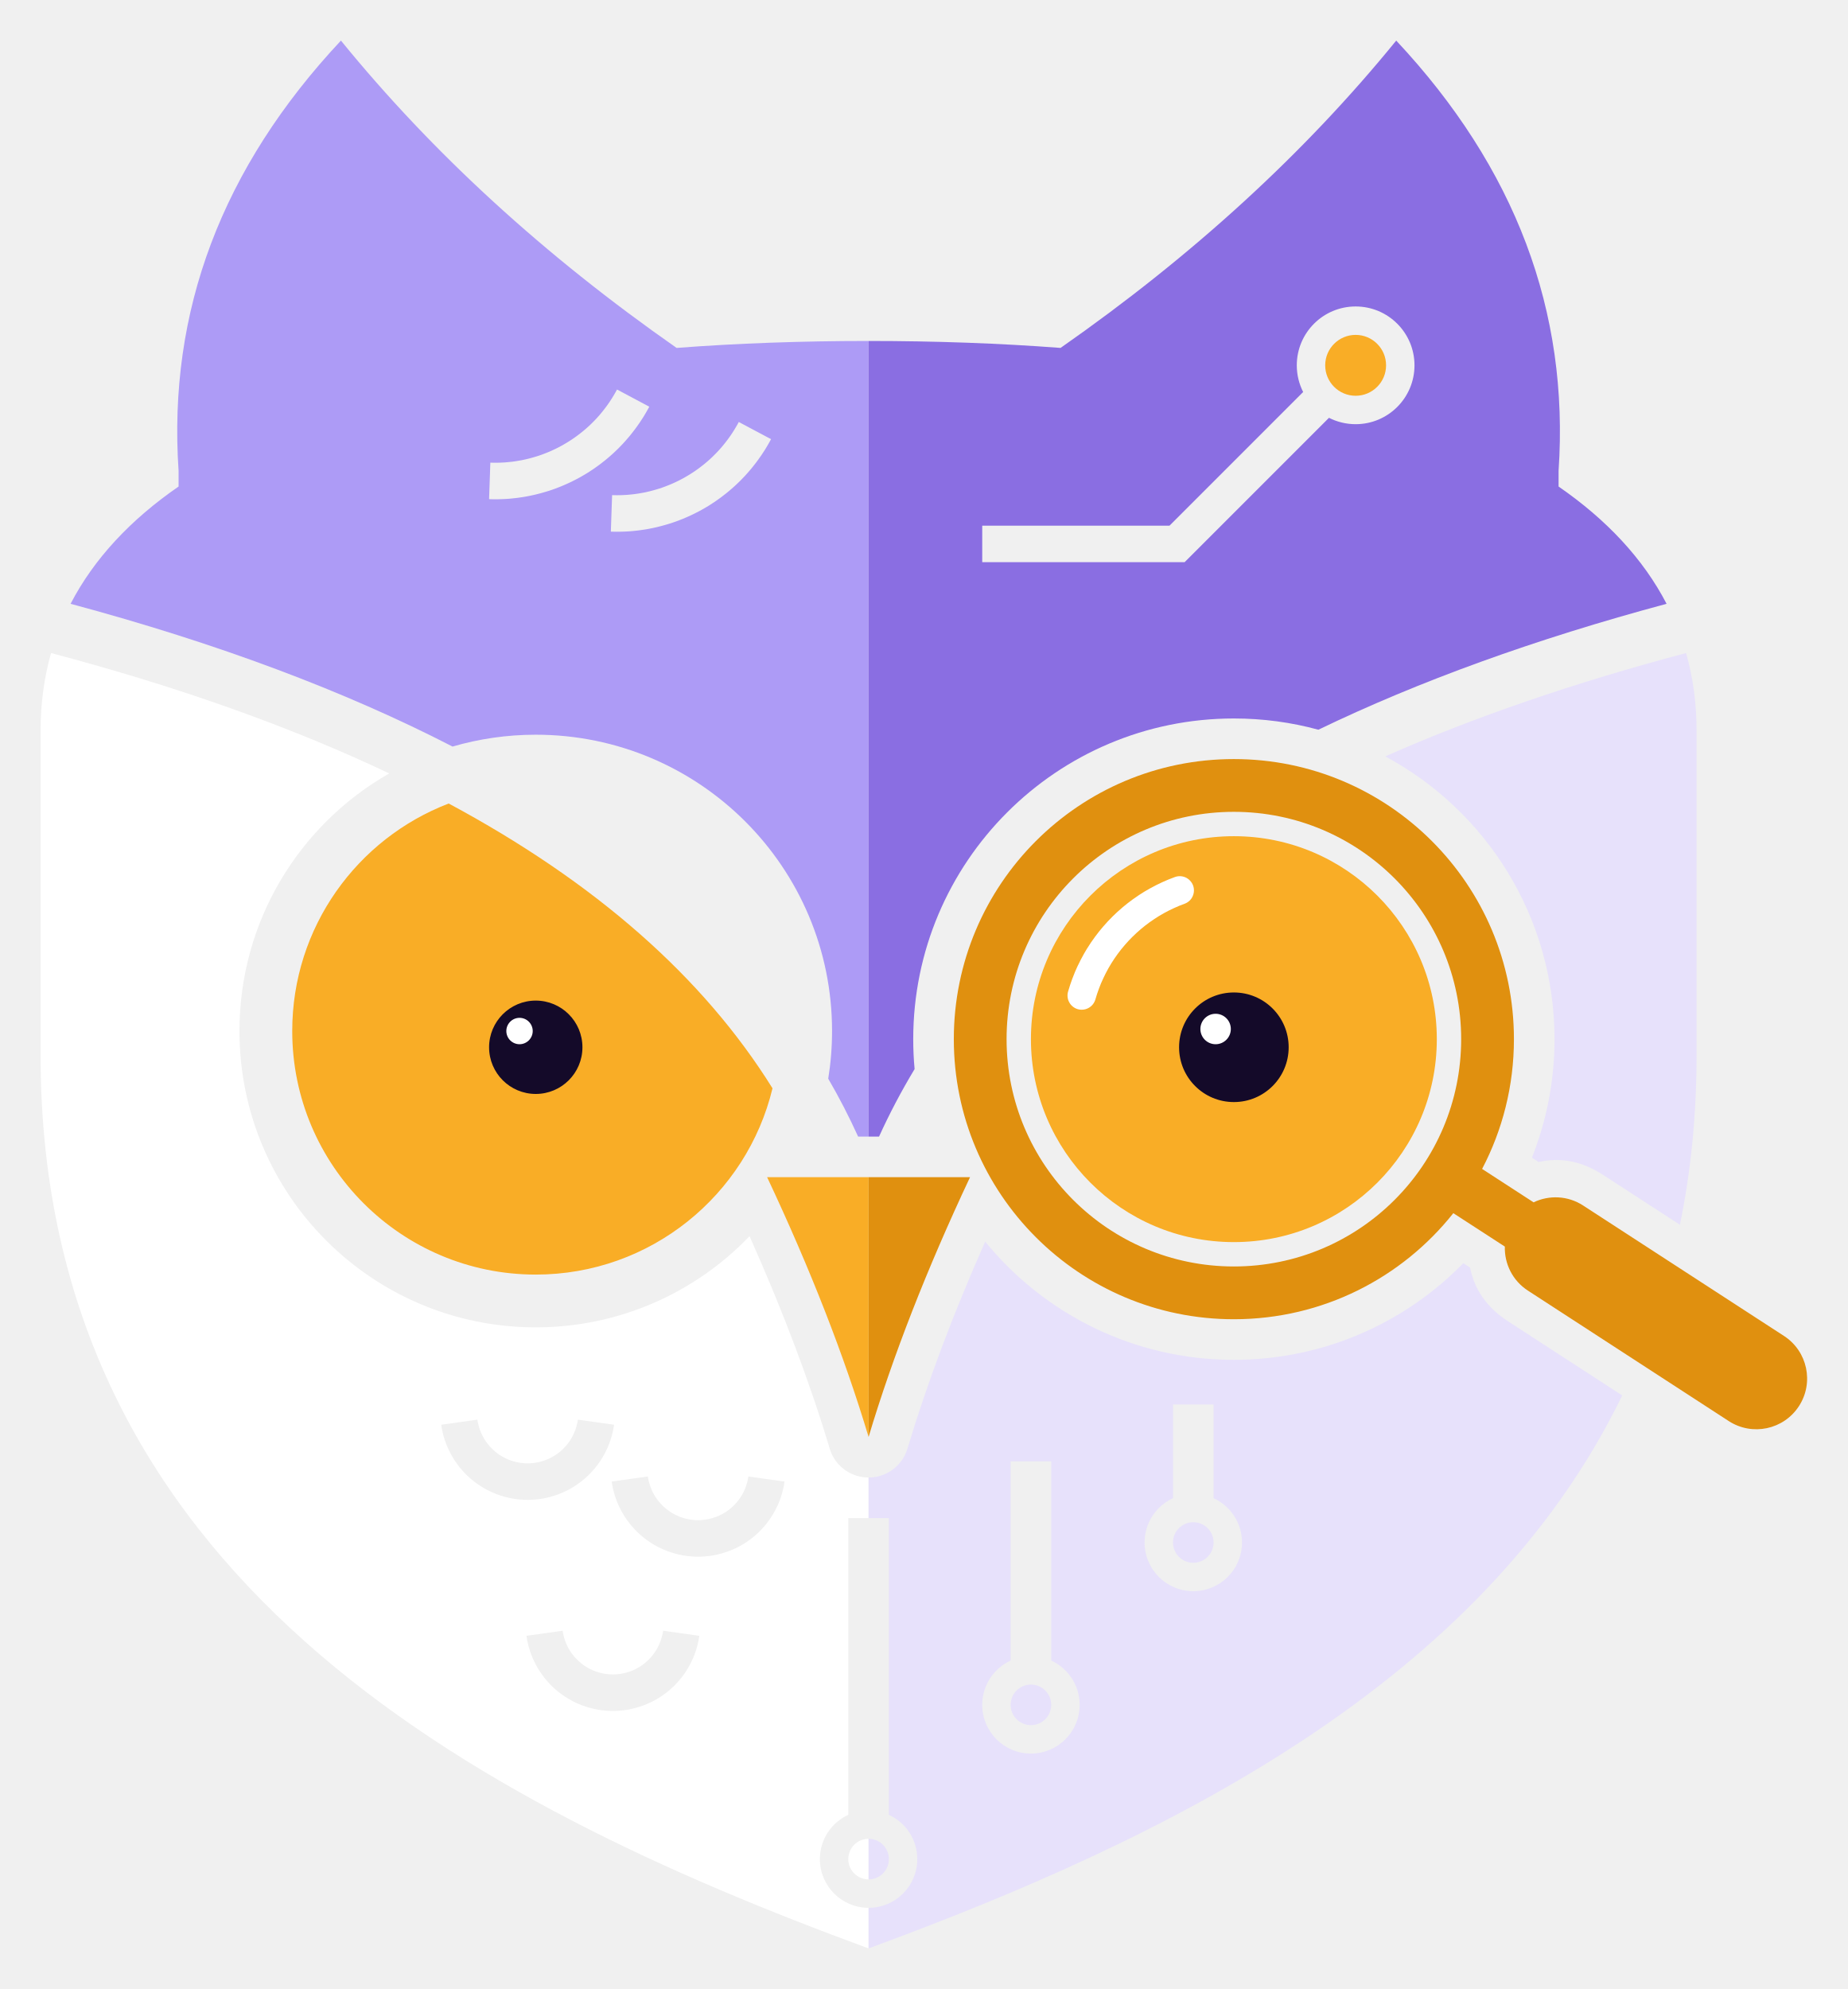
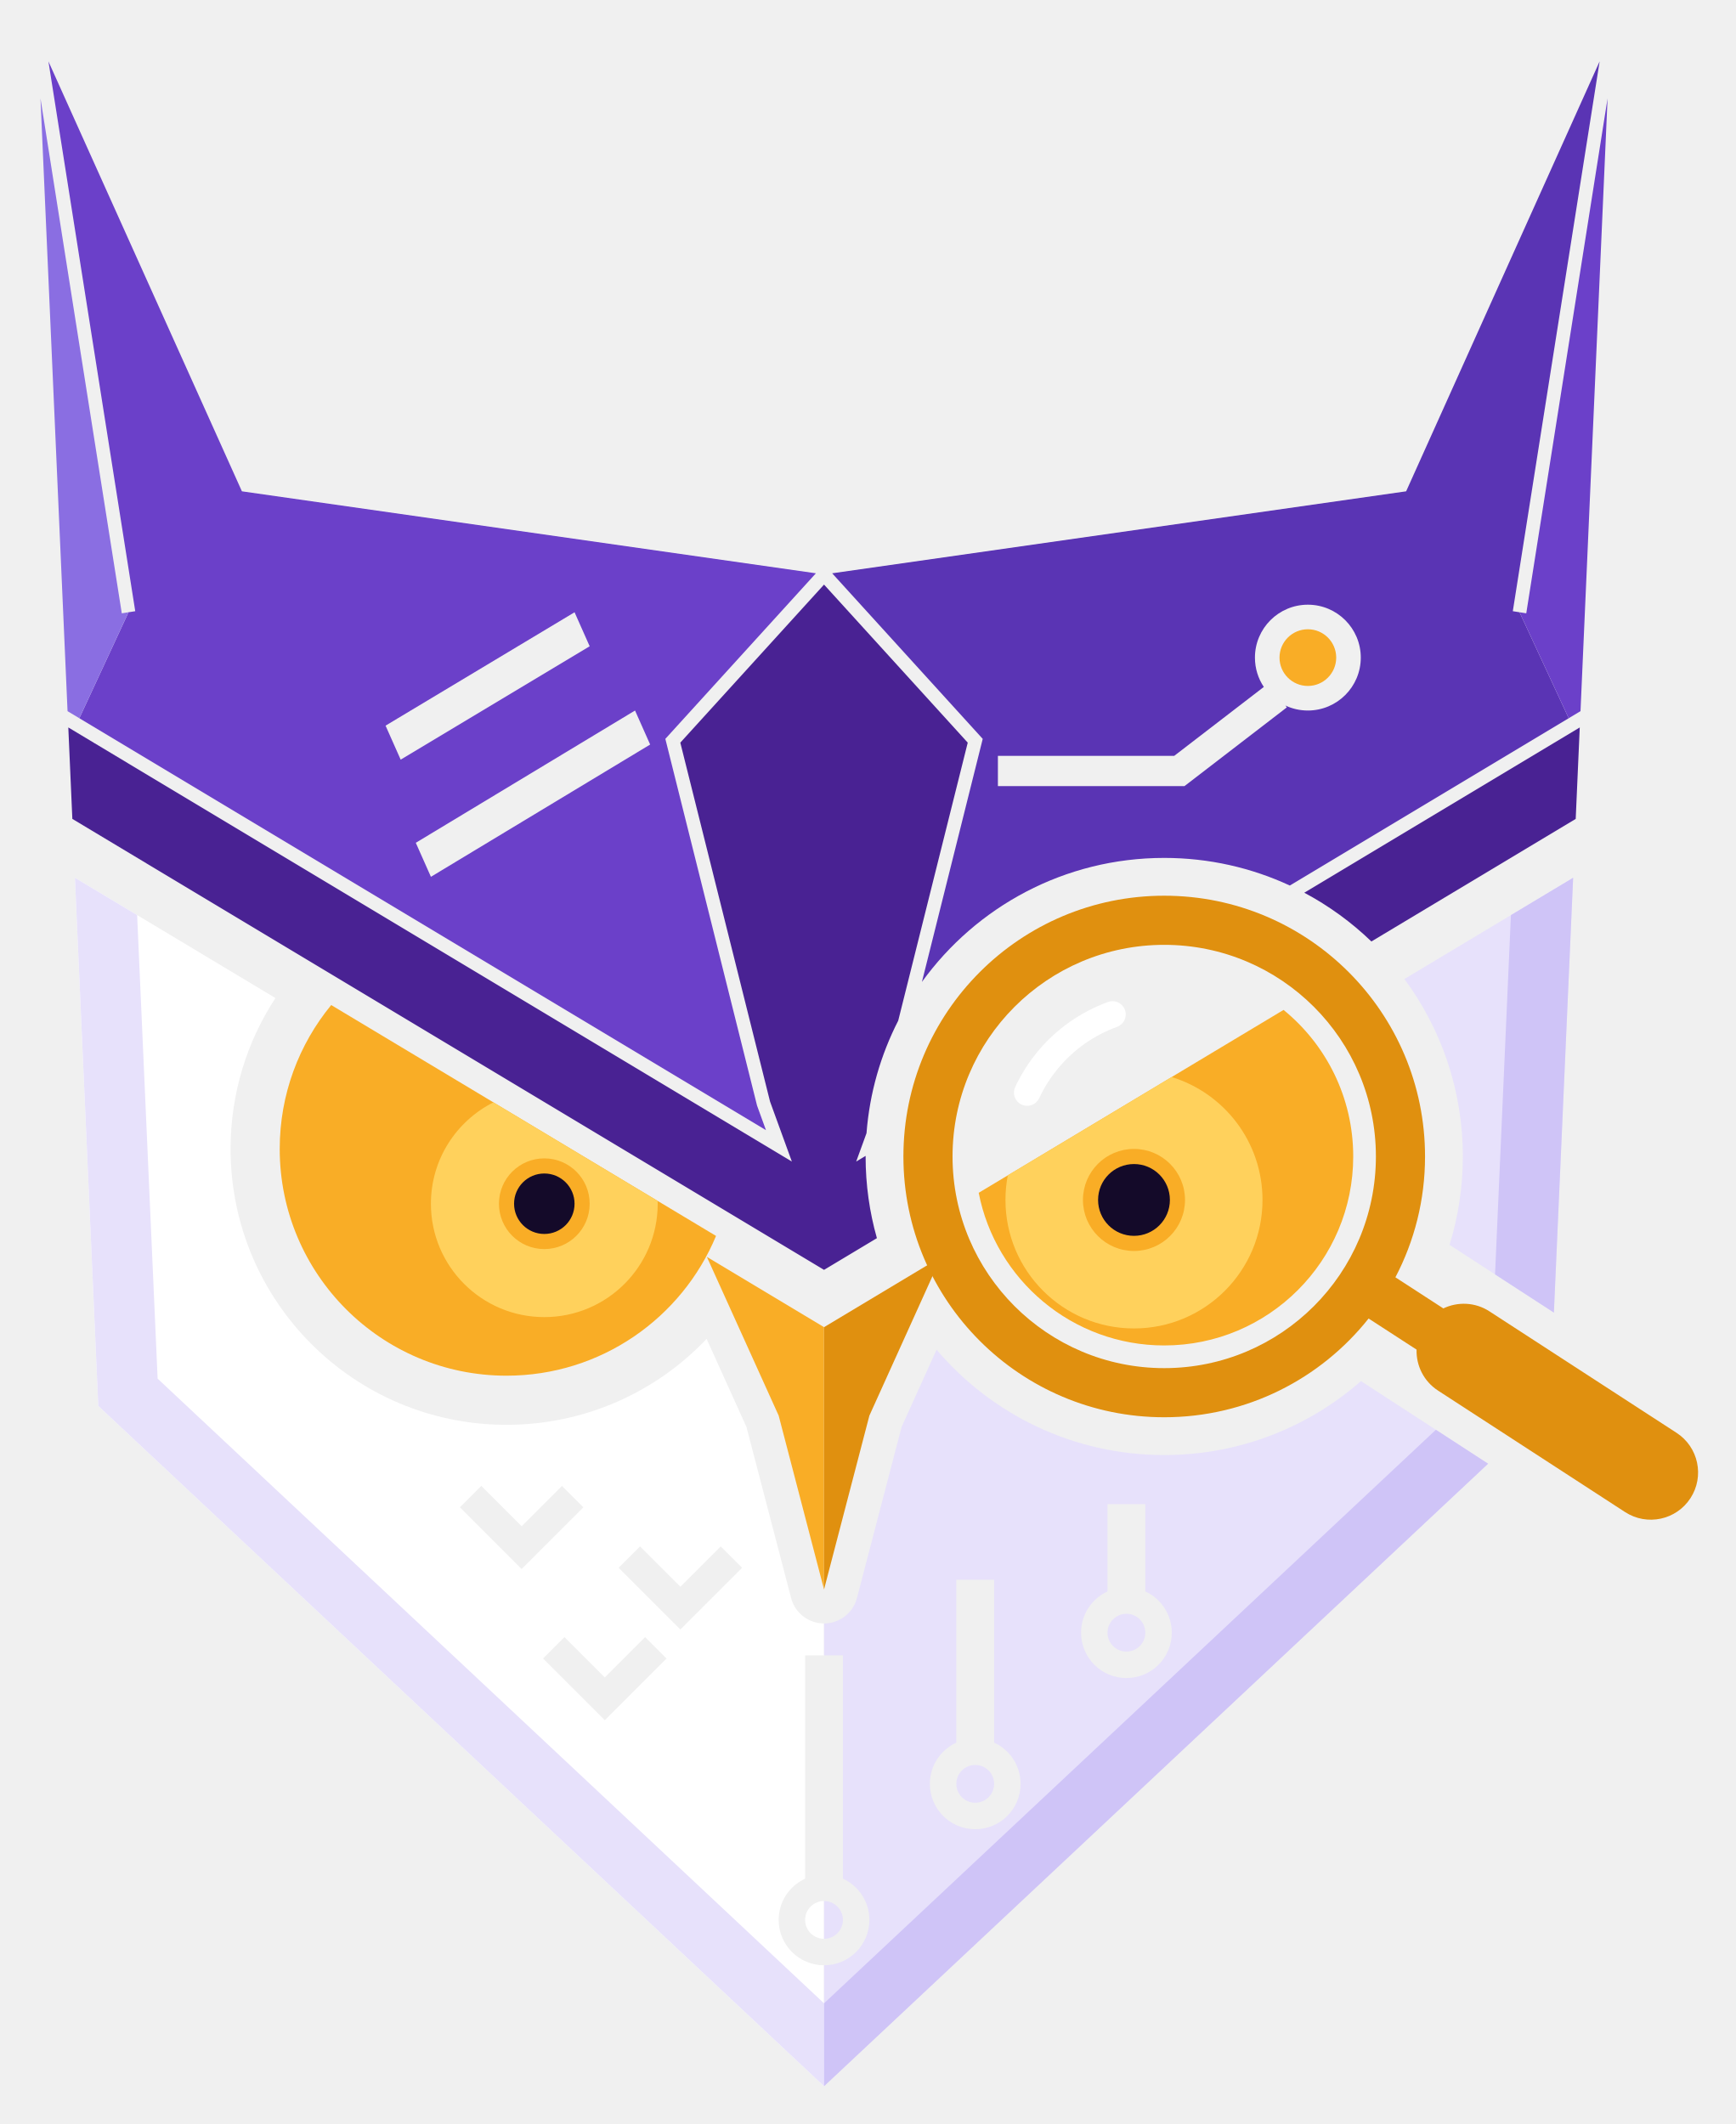
- <svg xmlns="http://www.w3.org/2000/svg" viewBox="42 16 455.2 490" role="img" aria-label="PSYber Eule">
-   <path d="M256 380V390H251V463.09C246.87 464.98 244 469.16 244 474C244 480.63 249.37 486 256 486V496C158 460 52 404 52 276V196C52 189.25 52.88 182.88 54.58 176.88Q101.79 189.39 137.89 206.54C115.85 219.11 101 242.82 101 270C101 310.32 133.68 343 174 343C194.7 343 213.39 334.38 226.67 320.54Q239 348.15 246.42 372.87Q246.78 374.06 247.41 375.13Q248.05 376.19 248.93 377.07Q249.81 377.95 250.87 378.59Q251.94 379.22 253.13 379.58Q254.07 379.86 255.05 379.95Q255.53 380 256 380ZM192.94 368.88 193.14 367.94 193.29 366.99 184.38 365.74 184.29 366.29 184.17 366.84 184.03 367.38 183.87 367.91 183.68 368.44 183.47 368.96 183.24 369.47 182.99 369.96 182.71 370.45 182.41 370.92 182.09 371.38 181.75 371.82 181.39 372.25 181.01 372.66 180.61 373.06 180.2 373.43 179.77 373.79 179.33 374.13 178.87 374.45 178.39 374.74 177.9 375.02 177.41 375.27 176.9 375.5 176.38 375.71 175.85 375.89 175.31 376.05 174.77 376.19 174.22 376.3 173.67 376.39 173.12 376.45 172.56 376.49 172 376.5 171.44 376.49 170.88 376.45 170.33 376.39 169.78 376.3 169.23 376.19 168.69 376.05 168.15 375.89 167.62 375.71 167.1 375.5 166.59 375.27 166.1 375.02 165.61 374.74 165.13 374.45 164.67 374.13 164.23 373.79 163.8 373.43 163.39 373.06 162.99 372.66 162.61 372.25 162.25 371.82 161.91 371.38 161.59 370.92 161.29 370.45 161.01 369.96 160.76 369.47 160.53 368.96 160.32 368.44 160.13 367.91 159.97 367.38 159.83 366.84 159.71 366.29 159.62 365.74 150.71 366.99 150.86 367.94 151.06 368.88 151.3 369.81 151.58 370.73 151.9 371.64 152.26 372.53 152.67 373.4 153.11 374.26 153.58 375.09 154.1 375.91 154.65 376.69 155.23 377.46 155.85 378.19 156.5 378.9 157.18 379.58 157.89 380.23 158.63 380.84 159.4 381.42 160.19 381.97 161.01 382.48 161.84 382.95 162.7 383.39 163.58 383.78 164.47 384.14 165.38 384.45 166.3 384.73 167.23 384.96 168.17 385.16 169.12 385.31 170.08 385.41 171.04 385.48 172 385.5 172.96 385.48 173.92 385.41 174.88 385.31 175.83 385.16 176.77 384.96 177.7 384.73 178.62 384.45 179.53 384.14 180.42 383.78 181.3 383.39 182.16 382.95 182.99 382.48 183.81 381.97 184.6 381.42 185.37 380.84 186.11 380.23 186.82 379.58 187.5 378.9 188.15 378.19 188.77 377.46 189.35 376.69 189.9 375.91 190.42 375.09 190.89 374.26 191.33 373.4 191.74 372.53 192.1 371.64 192.42 370.73 192.7 369.81 192.94 368.88ZM214.14 419.94 214.29 418.99 205.38 417.74 205.29 418.29 205.17 418.84 205.03 419.38 204.87 419.91 204.68 420.44 204.47 420.96 204.24 421.47 203.99 421.96 203.71 422.45 203.41 422.92 203.09 423.38 202.75 423.82 202.39 424.25 202.01 424.66 201.61 425.06 201.2 425.43 200.77 425.79 200.33 426.13 199.87 426.45 199.39 426.74 198.9 427.02 198.41 427.27 197.9 427.5 197.38 427.71 196.85 427.89 196.31 428.05 195.77 428.19 195.22 428.3 194.67 428.39 194.12 428.45 193.56 428.49 193 428.5 192.44 428.49 191.88 428.45 191.33 428.39 190.78 428.3 190.23 428.19 189.69 428.05 189.15 427.89 188.62 427.71 188.1 427.5 187.59 427.27 187.1 427.02 186.61 426.74 186.13 426.45 185.67 426.13 185.23 425.79 184.8 425.43 184.39 425.06 183.99 424.66 183.61 424.25 183.25 423.82 182.91 423.38 182.59 422.92 182.29 422.45 182.01 421.96 181.76 421.47 181.53 420.96 181.32 420.44 181.13 419.91 180.97 419.38 180.83 418.84 180.71 418.29 180.62 417.74 171.71 418.99 171.86 419.94 172.06 420.88 172.3 421.81 172.58 422.73 172.9 423.64 173.26 424.53 173.67 425.4 174.11 426.26 174.58 427.09 175.1 427.91 175.65 428.69 176.23 429.46 176.85 430.19 177.5 430.9 178.18 431.58 178.89 432.23 179.63 432.84 180.4 433.42 181.19 433.97 182.01 434.48 182.84 434.95 183.7 435.39 184.58 435.78 185.47 436.14 186.38 436.45 187.3 436.73 188.23 436.96 189.17 437.16 190.12 437.31 191.08 437.41 192.04 437.48 193 437.5 193.96 437.48 194.92 437.41 195.88 437.31 196.83 437.16 197.77 436.96 198.7 436.73 199.62 436.45 200.53 436.14 201.42 435.78 202.3 435.39 203.16 434.95 203.99 434.48 204.81 433.97 205.6 433.42 206.37 432.84 207.11 432.23 207.82 431.58 208.5 430.9 209.15 430.19 209.77 429.46 210.35 428.69 210.9 427.91 211.42 427.09 211.89 426.26 212.33 425.4 212.74 424.53 213.1 423.64 213.42 422.73 213.7 421.81 213.94 420.88 214.14 419.94ZM234.7 383.81 234.94 382.88 235.14 381.94 235.29 380.99 226.38 379.74 226.29 380.29 226.17 380.84 226.03 381.38 225.87 381.91 225.68 382.44 225.47 382.96 225.24 383.47 224.99 383.96 224.71 384.45 224.41 384.92 224.09 385.38 223.75 385.82 223.39 386.25 223.01 386.66 222.61 387.06 222.2 387.43 221.77 387.79 221.33 388.13 220.87 388.45 220.39 388.74 219.9 389.02 219.41 389.27 218.9 389.5 218.38 389.71 217.85 389.89 217.31 390.05 216.77 390.19 216.22 390.3 215.67 390.39 215.12 390.45 214.56 390.49 214 390.5 213.44 390.49 212.88 390.45 212.33 390.39 211.78 390.3 211.23 390.19 210.69 390.05 210.15 389.89 209.62 389.71 209.1 389.5 208.59 389.27 208.1 389.02 207.61 388.74 207.13 388.45 206.67 388.13 206.23 387.79 205.8 387.43 205.39 387.06 204.99 386.66 204.61 386.25 204.25 385.82 203.91 385.38 203.59 384.92 203.29 384.45 203.01 383.96 202.76 383.47 202.53 382.96 202.32 382.44 202.13 381.91 201.97 381.38 201.83 380.84 201.71 380.29 201.62 379.74 192.71 380.99 192.86 381.94 193.06 382.88 193.3 383.81 193.58 384.73 193.9 385.64 194.26 386.53 194.67 387.4 195.11 388.26 195.58 389.09 196.1 389.91 196.65 390.69 197.23 391.46 197.85 392.19 198.5 392.9 199.18 393.58 199.89 394.23 200.63 394.84 201.4 395.42 202.19 395.97 203.01 396.48 203.84 396.95 204.7 397.39 205.58 397.78 206.47 398.14 207.38 398.45 208.3 398.73 209.23 398.96 210.17 399.16 211.12 399.31 212.08 399.41 213.04 399.48 214 399.5 214.96 399.48 215.92 399.41 216.88 399.31 217.83 399.16 218.77 398.96 219.7 398.73 220.62 398.45 221.53 398.14 222.42 397.78 223.3 397.39 224.16 396.95 224.99 396.48 225.81 395.97 226.6 395.42 227.37 394.84 228.11 394.23 228.82 393.58 229.5 392.9 230.15 392.19 230.77 391.46 231.35 390.69 231.9 389.91 232.42 389.09 232.89 388.26 233.33 387.4 233.74 386.53 234.1 385.64 234.42 384.73 234.7 383.81ZM256 469V479C253.24 479 251 476.76 251 474C251 471.24 253.24 469 256 469Z" fill="#ffffff" />
-   <path d="M256 496V486C262.63 486 268 480.63 268 474C268 469.16 265.13 464.98 261 463.09V390H256V380Q256.51 380 257.01 379.95Q257.99 379.85 258.93 379.56Q259.87 379.27 260.74 378.8Q261.61 378.34 262.37 377.71Q263.13 377.08 263.75 376.32Q264.37 375.56 264.83 374.69Q265.3 373.82 265.58 372.87Q272.82 348.75 284.73 321.88C299.22 339.65 321.28 351 346 351C368.15 351 388.18 341.88 402.53 327.19L404.19 328.27Q405.82 336.48 413.54 341.5L441.68 359.77C407.16 430.91 329.34 469.06 256 496ZM460 276C460 290.85 458.57 304.74 455.9 317.73L436.96 305.44Q429.24 300.42 421.07 302.27L419.43 301.2C423.02 292.17 425 282.32 425 272C425 241.86 408.12 215.65 383.29 202.34Q416.1 187.83 457.42 176.88C459.12 182.88 460 189.25 460 196V276ZM291 425.09C286.87 426.98 284 431.16 284 436C284 442.63 289.37 448 296 448C302.63 448 308 442.63 308 436C308 431.16 305.13 426.98 301 425.09V376H291V425.09ZM324 396C324 402.63 329.37 408 336 408C342.63 408 348 402.63 348 396C348 391.16 345.13 386.98 341 385.09V362H331V385.09C326.87 386.98 324 391.16 324 396ZM341 396C341 398.76 338.76 401 336 401C333.24 401 331 398.76 331 396C331 393.24 333.24 391 336 391C338.76 391 341 393.24 341 396ZM296 431C298.76 431 301 433.24 301 436C301 438.76 298.76 441 296 441C293.24 441 291 438.76 291 436C291 433.24 293.24 431 296 431ZM256 479V469C258.76 469 261 471.24 261 474C261 476.76 258.76 479 256 479Z" fill="#e7e1fb" />
-   <path d="M256 100V296H253.42C251.22 291.15 248.77 286.39 246.06 281.74C246.68 277.92 247 274 247 270C247 229.68 214.32 197 174 197C166.88 197 160 198.02 153.5 199.92C126.93 186.23 95.6 174.48 59.39 164.75C65.16 153.64 74.17 144.02 86 135.86V132Q82 73 126 26Q159.86 67.6 208.7 101.71C223.7 100.57 239.51 100 256 100ZM231.61 124.85 231.97 124.19 224.02 119.96 223.74 120.48 223.44 121 223.14 121.51 222.83 122.02 222.51 122.52 222.19 123.01 221.85 123.5 221.51 123.98 221.15 124.46 220.79 124.93 220.42 125.4 220.05 125.85 219.66 126.31 219.27 126.75 218.87 127.19 218.46 127.62 218.04 128.04 217.62 128.46 217.19 128.87 216.75 129.27 216.31 129.66 215.85 130.05 215.4 130.42 214.93 130.79 214.46 131.15 213.98 131.51 213.5 131.85 213.01 132.19 212.52 132.51 212.02 132.83 211.51 133.14 211 133.44 210.48 133.74 209.96 134.02 209.44 134.29 208.9 134.56 208.37 134.81 207.83 135.06 207.28 135.3 206.74 135.52 206.18 135.74 205.63 135.95 205.07 136.15 204.51 136.34 203.94 136.51 203.37 136.68 202.8 136.84 202.23 136.99 201.65 137.13 201.07 137.26 200.49 137.38 199.9 137.48 199.32 137.58 198.73 137.67 198.14 137.75 197.55 137.81 196.96 137.87 196.37 137.92 195.78 137.95 195.19 137.98 194.59 137.99 194 138 193.41 137.99 192.81 137.98 192.5 146.97 193.25 146.99 194 147 194.75 146.99 195.5 146.97 196.25 146.94 197 146.9 197.75 146.84 198.49 146.76 199.24 146.68 199.98 146.58 200.73 146.47 201.47 146.35 202.2 146.21 202.94 146.06 203.67 145.9 204.4 145.72 205.13 145.53 205.85 145.33 206.57 145.12 207.29 144.9 208 144.66 208.71 144.41 209.41 144.14 210.11 143.87 210.8 143.58 211.49 143.28 212.17 142.97 212.85 142.65 213.52 142.31 214.19 141.97 214.85 141.61 215.5 141.24 216.15 140.86 216.79 140.47 217.42 140.06 218.05 139.65 218.66 139.22 219.27 138.79 219.88 138.34 220.47 137.88 221.06 137.42 221.64 136.94 222.21 136.45 222.77 135.96 223.33 135.45 223.87 134.93 224.41 134.41 224.93 133.87 225.45 133.33 225.96 132.77 226.45 132.21 226.94 131.64 227.42 131.06 227.88 130.47 228.34 129.88 228.79 129.27 229.22 128.66 229.65 128.05 230.06 127.42 230.47 126.79 230.86 126.15 231.24 125.5 231.61 124.85ZM201.61 116.85 201.97 116.19 194.02 111.96 193.74 112.48 193.44 113 193.14 113.51 192.83 114.02 192.51 114.52 192.19 115.01 191.85 115.5 191.51 115.98 191.15 116.46 190.79 116.93 190.42 117.4 190.05 117.85 189.66 118.31 189.27 118.75 188.87 119.19 188.46 119.62 188.04 120.04 187.62 120.46 187.19 120.87 186.75 121.27 186.31 121.66 185.85 122.05 185.4 122.42 184.93 122.79 184.46 123.15 183.98 123.51 183.5 123.85 183.01 124.19 182.52 124.51 182.02 124.83 181.51 125.14 181 125.44 180.48 125.74 179.96 126.02 179.44 126.29 178.9 126.56 178.37 126.81 177.83 127.06 177.28 127.3 176.74 127.52 176.18 127.74 175.63 127.95 175.07 128.15 174.51 128.34 173.94 128.51 173.37 128.68 172.8 128.84 172.23 128.99 171.65 129.13 171.07 129.26 170.49 129.38 169.9 129.48 169.32 129.58 168.73 129.67 168.14 129.75 167.55 129.81 166.96 129.87 166.37 129.92 165.78 129.95 165.19 129.98 164.59 129.99 164 130 163.41 129.99 162.81 129.98 162.5 138.97 163.25 138.99 164 139 164.75 138.99 165.5 138.97 166.25 138.94 167 138.9 167.75 138.84 168.49 138.76 169.24 138.68 169.98 138.58 170.73 138.47 171.47 138.35 172.2 138.21 172.94 138.06 173.67 137.9 174.4 137.72 175.13 137.53 175.85 137.33 176.57 137.12 177.29 136.9 178 136.66 178.71 136.41 179.41 136.14 180.11 135.87 180.8 135.58 181.49 135.28 182.17 134.97 182.85 134.65 183.52 134.31 184.19 133.97 184.85 133.61 185.5 133.24 186.15 132.86 186.79 132.47 187.42 132.06 188.05 131.65 188.66 131.22 189.27 130.79 189.88 130.34 190.47 129.88 191.06 129.42 191.64 128.94 192.21 128.45 192.77 127.96 193.33 127.45 193.87 126.93 194.41 126.41 194.93 125.87 195.45 125.33 195.96 124.77 196.45 124.21 196.94 123.64 197.42 123.06 197.88 122.47 198.34 121.88 198.79 121.27 199.22 120.66 199.65 120.05 200.06 119.42 200.47 118.79 200.86 118.15 201.24 117.5 201.61 116.85Z" fill="#ad9bf6" />
-   <path d="M256 296V100C272.49 100 288.3 100.57 303.3 101.71Q352.14 67.6 386 26Q430 73 426 132V135.86C437.83 144.02 446.84 153.64 452.61 164.75C420.11 173.48 391.54 183.84 366.82 195.77C360.19 193.96 353.21 193 346 193C302.37 193 267 228.37 267 272C267 274.49 267.11 276.94 267.34 279.37C264.08 284.78 261.16 290.32 258.58 296H256ZM390.5 106C390.5 97.99 384.01 91.5 376 91.5C367.99 91.5 361.5 97.99 361.5 106C361.5 108.36 362.07 110.6 363.07 112.57L330.14 145.5H284V154.5H333.86L369.43 118.93C371.4 119.93 373.64 120.5 376 120.5C384.01 120.5 390.5 114.01 390.5 106Z" fill="#8a6ee2" />
-   <path d="M232.33 284.11C225.99 310.44 202.28 330 174 330C140.86 330 114 303.14 114 270C114 244.42 130.01 222.58 152.55 213.95Q206.75 243.04 232.33 284.11ZM346 322C318.39 322 296 299.61 296 272C296 244.39 318.39 222 346 222C373.61 222 396 244.39 396 272C396 299.61 373.61 322 346 322Z" fill="#f9ad26" />
-   <path d="M332.5 274C332.5 266.54 338.54 260.5 346 260.5C353.46 260.5 359.5 266.54 359.5 274C359.5 281.46 353.46 287.5 346 287.5C338.54 287.5 332.5 281.46 332.5 274ZM162.5 274C162.5 267.65 167.65 262.5 174 262.5C180.35 262.5 185.5 267.65 185.5 274C185.5 280.35 180.35 285.5 174 285.5C167.65 285.5 162.5 280.35 162.5 274Z" fill="#140a29" />
-   <path d="M307.48 264.6Q306.81 264.39 306.28 263.95Q305.74 263.5 305.42 262.89Q305.09 262.27 305.03 261.58Q304.96 260.88 305.17 260.22L305.62 258.76Q305.64 258.69 305.66 258.63L306.17 257.18Q306.19 257.12 306.22 257.05L306.78 255.63Q306.81 255.56 306.83 255.5L307.45 254.1Q307.48 254.04 307.51 253.98L308.19 252.6Q308.22 252.54 308.25 252.48L308.98 251.13Q309.01 251.07 309.04 251.01L309.82 249.69Q309.86 249.64 309.9 249.58L310.73 248.29Q310.77 248.23 310.8 248.18L311.69 246.93Q311.73 246.87 311.77 246.81L312.7 245.6Q312.74 245.54 312.78 245.49L313.76 244.31Q313.8 244.26 313.85 244.21L314.87 243.07Q314.92 243.01 314.96 242.97L316.03 241.87Q316.08 241.82 316.13 241.77L317.24 240.71Q317.29 240.67 317.34 240.62L318.49 239.61Q318.54 239.56 318.59 239.52L319.78 238.55Q319.83 238.51 319.89 238.47L321.11 237.55Q321.17 237.51 321.23 237.47L322.49 236.6Q322.54 236.56 322.6 236.52L323.89 235.7Q323.95 235.67 324.01 235.63L325.34 234.86Q325.4 234.83 325.46 234.8L326.81 234.08Q326.87 234.05 326.93 234.02L328.31 233.36Q328.38 233.33 328.44 233.3L329.84 232.69Q329.91 232.66 329.97 232.64L331.4 232.09Q332.05 231.84 332.75 231.85Q333.44 231.87 334.08 232.15Q334.71 232.43 335.19 232.94Q335.68 233.44 335.93 234.09Q336.18 234.74 336.16 235.44Q336.14 236.13 335.86 236.77Q335.58 237.41 335.08 237.89Q334.57 238.37 333.92 238.62L332.56 239.14L331.28 239.7L330.02 240.3L328.79 240.95L327.58 241.65L326.41 242.4L325.26 243.19L324.14 244.03L323.06 244.91L322.02 245.83L321.01 246.79L320.04 247.79L319.11 248.83L318.22 249.9L317.37 251.01L316.57 252.15L315.81 253.32L315.1 254.52L314.44 255.75L313.83 257L313.26 258.27L312.75 259.57L312.29 260.88L311.86 262.28Q311.65 262.95 311.21 263.48Q310.76 264.02 310.15 264.34Q309.53 264.67 308.84 264.73Q308.15 264.8 307.48 264.6ZM341.5 265.75C343.57 265.75 345.25 267.43 345.25 269.5C345.25 271.57 343.57 273.25 341.5 273.25C339.43 273.25 337.75 271.57 337.75 269.5C337.75 267.43 339.43 265.75 341.5 265.75ZM170 266.75C171.79 266.75 173.25 268.21 173.25 270C173.25 271.79 171.79 273.25 170 273.25C168.21 273.25 166.75 271.79 166.75 270C166.75 268.21 168.21 266.75 170 266.75Z" fill="#ffffff" />
-   <path d="M256 306V370Q247 340 231 306H256Z" fill="#f9ad26" />
-   <path d="M256 370V306H281Q265 340 256 370Z" fill="#e0900f" />
-   <path d="M346 203C384.11 203 415 233.89 415 272C415 283.54 412.17 294.41 407.16 303.97L419.84 312.2C423.64 310.38 428.27 310.52 432.06 312.99L481.54 345.12C487.33 348.88 488.98 356.62 485.22 362.41C481.46 368.2 473.72 369.85 467.93 366.09L418.45 333.95C414.65 331.49 412.64 327.32 412.76 323.1L400.07 314.87C387.43 330.79 367.91 341 346 341C307.89 341 277 310.11 277 272C277 233.89 307.89 203 346 203ZM346 216C315.07 216 290 241.07 290 272C290 302.93 315.07 328 346 328C376.93 328 402 302.93 402 272C402 241.07 376.93 216 346 216Z" fill="#e0900f" />
-   <path d="M383.5 106C383.5 110.14 380.14 113.5 376 113.5C371.86 113.5 368.5 110.14 368.5 106C368.5 101.86 371.86 98.5 376 98.5C380.14 98.5 383.5 101.86 383.5 106Z" fill="#f9ad26" />
+ <svg xmlns="http://www.w3.org/2000/svg" viewBox="38 -30 459.2 562" role="img" aria-label="PSYber Eule">
+   <path d="M256 399.56V408H251V467.09C246.87 468.98 244 473.16 244 478C244 484.63 249.37 490 256 490V522L64 342L57.82 202.25L110.87 234.08C103.36 245.55 99 259.27 99 274C99 314.32 131.68 347 172 347C192.84 347 211.64 338.27 224.94 324.26L235.48 347.57L247.29 392.83Q247.59 393.99 248.19 395.03Q248.79 396.08 249.64 396.92Q250.48 397.77 251.53 398.37Q252.57 398.97 253.73 399.27Q254.59 399.49 255.47 399.54Q255.74 399.56 256 399.56ZM218 401.16 234.33 384.83 228.67 379.17 218 389.84 207.33 379.17 201.67 384.83 218 401.16ZM208.67 403.17 198 413.84 187.33 403.17 181.67 408.83 198 425.16 214.33 408.83 208.67 403.17ZM192.33 368.83 186.67 363.17 176 373.84 165.33 363.17 159.67 368.83 176 385.16 192.33 368.83ZM256 473V483C253.24 483 251 480.76 251 478C251 475.24 253.24 473 256 473Z" fill="#ffffff" />
+   <path d="M256 522V490C262.63 490 268 484.63 268 478C268 473.16 265.13 468.98 261 467.09V408H256V399.56Q256.62 399.56 257.23 399.48Q258.11 399.35 258.95 399.06Q259.79 398.77 260.55 398.32Q261.32 397.88 261.98 397.29Q262.64 396.7 263.18 395.99Q263.71 395.29 264.1 394.49Q264.48 393.69 264.71 392.83L276.52 347.57L285.77 327.12C300.26 344.18 321.87 355 346 355C365.93 355 384.15 347.62 398.05 335.43L431.69 357.29L256 522ZM409.53 229.04 454.18 202.25 449.09 317.31 421.48 299.38C423.77 291.99 425 284.14 425 276C425 258.41 419.25 242.17 409.53 229.04ZM291 431.09C286.87 432.98 284 437.16 284 442C284 448.63 289.37 454 296 454C302.63 454 308 448.63 308 442C308 437.16 305.13 432.98 301 431.09V388H291V431.09ZM324 402C324 408.63 329.37 414 336 414C342.63 414 348 408.63 348 402C348 397.16 345.13 392.98 341 391.09V368H331V391.09C326.87 392.98 324 397.16 324 402ZM341 402C341 404.76 338.76 407 336 407C333.24 407 331 404.76 331 402C331 399.24 333.24 397 336 397C338.76 397 341 399.24 341 402ZM296 437C298.76 437 301 439.24 301 442C301 444.76 298.76 447 296 447C293.24 447 291 444.76 291 442C291 439.24 293.24 437 296 437ZM256 483V473C258.76 473 261 475.24 261 478C261 480.76 258.76 483 256 483Z" fill="#e7e1fb" />
+   <path d="M256 500.07V522L64 342L57.82 202.25L74.28 212.13L79.7 334.78L256 500.07Z" fill="#e7e1fb" />
+   <path d="M256 522V500.07L417.87 348.31L431.69 357.29L256 522ZM437.72 212.13 454.18 202.25 449.09 317.31 433.52 307.2 437.72 212.13Z" fill="#cfc4f7" />
+   <path d="M72 132 73.78 131.72 50.81 -13.76 102 100 253.85 121.69 214.02 165.5 238.28 262.53 240.64 269.03 58.99 160.04 72 132ZM206 158 148 193 152 202 210 167 206 158ZM190 132 140 162 144 171 194 141 190 132Z" fill="#6b40c9" />
+   <path d="M379.23 204.31C369.13 199.62 357.87 197 346 197C319.61 197 296.25 209.94 281.9 229.81L297.75 166.44L297.98 165.5L258.15 121.69L410 100L461.19 -13.76L438.22 131.72L440 132L453.01 160.04L379.23 204.31ZM348.64 170H302V178H351.36L378.44 157.17L378.06 156.68C379.87 157.53 381.88 158 384 158C391.73 158 398 151.73 398 144C398 136.27 391.73 130 384 130C376.27 130 370 136.27 370 144C370 146.87 370.86 149.54 372.35 151.76L348.64 170Z" fill="#5a34b4" />
+   <path d="M57.14 186.68 56.07 162.48 247.49 277.34 241.72 261.47 217.98 166.5 256 124.68 294.02 166.5 275.63 240.06C271 249.11 268.06 259.17 267.24 269.83L264.51 277.34L267 275.84C267 275.9 267 275.95 267 276C267 283.49 268.04 290.74 269.99 297.61L256 306L241.25 297.15L119 223.8L57.14 186.68ZM400.81 219.11C395.54 214.03 389.57 209.68 383.05 206.21L455.93 162.48L454.86 186.68L400.81 219.11Z" fill="#492293" />
+   <path d="M55.87 158.17 48.71 -3.97 70.22 132.28 72 132 58.99 160.04 55.87 158.17Z" fill="#8a6ee2" />
+   <path d="M463.29 -3.97 456.13 158.17 453.01 160.04 440 132 441.78 132.28 463.29 -3.97Z" fill="#6b40c9" />
+   <path d="M227.43 297.02C218.4 318.73 196.98 334 172 334C138.86 334 112 307.14 112 274C112 259.55 117.11 246.29 125.62 235.93L227.43 297.02ZM377.57 237.22C388.82 246.39 396 260.36 396 276C396 303.61 373.61 326 346 326C321.67 326 301.4 308.63 296.92 285.61L377.57 237.22Z" fill="#f9ad26" />
+   <path d="M372 287.5C372 306.28 356.78 321.5 338 321.5C319.22 321.5 304 306.28 304 287.5C304 285.27 304.21 283.09 304.62 280.99L347.96 254.98C361.88 259.24 372 272.19 372 287.5ZM212 288.5C212 305.07 198.57 318.5 182 318.5C165.43 318.5 152 305.07 152 288.5C152 276.77 158.73 266.62 168.54 261.68L211.99 287.76C212 288 212 288.25 212 288.5ZM351.5 287.5C351.5 280.04 345.46 274 338 274C330.54 274 324.5 280.04 324.5 287.5C324.5 294.96 330.54 301 338 301C345.46 301 351.5 294.96 351.5 287.5ZM194 288.5C194 281.87 188.63 276.5 182 276.5C175.37 276.5 170 281.87 170 288.5C170 295.13 175.37 300.5 182 300.5C188.63 300.5 194 295.13 194 288.5Z" fill="#ffd15c" />
+   <path d="M328.5 287.5C328.5 282.25 332.75 278 338 278C343.25 278 347.5 282.25 347.5 287.5C347.5 292.75 343.25 297 338 297C332.75 297 328.5 292.75 328.5 287.5ZM174 288.5C174 284.08 177.58 280.5 182 280.5C186.42 280.5 190 284.08 190 288.5C190 292.92 186.42 296.5 182 296.5C177.58 296.5 174 292.92 174 288.5Z" fill="#140a29" />
+   <path d="M309.54 262.59Q308.84 262.55 308.22 262.24Q307.59 261.94 307.13 261.42Q306.67 260.9 306.44 260.24Q306.21 259.58 306.25 258.89Q306.3 258.19 306.6 257.56L307.17 256.39Q307.2 256.34 307.22 256.29L307.84 255.13Q307.86 255.08 307.89 255.03L308.54 253.89Q308.57 253.84 308.6 253.79L309.28 252.68Q309.31 252.63 309.34 252.58L310.06 251.49Q310.1 251.44 310.13 251.39L310.89 250.32Q310.92 250.28 310.95 250.23L311.75 249.19Q311.78 249.14 311.82 249.1L312.64 248.08Q312.68 248.04 312.71 248L313.57 247.01Q313.61 246.96 313.65 246.92L314.54 245.96Q314.58 245.92 314.62 245.88L315.54 244.95Q315.58 244.91 315.62 244.87L316.57 243.97Q316.61 243.93 316.65 243.89L317.63 243.02Q317.68 242.98 317.72 242.95L318.73 242.11Q318.77 242.07 318.82 242.04L319.85 241.24Q319.9 241.2 319.94 241.17L321 240.4Q321.05 240.37 321.1 240.33L322.18 239.6Q322.23 239.57 322.28 239.54L323.38 238.84Q323.43 238.81 323.48 238.78L324.61 238.12Q324.66 238.09 324.71 238.07L325.86 237.44Q325.91 237.41 325.96 237.39L327.14 236.8Q327.19 236.78 327.24 236.75L328.43 236.21Q328.48 236.18 328.53 236.16L329.74 235.65Q329.79 235.63 329.85 235.61L331.07 235.14Q331.72 234.89 332.41 234.91Q333.11 234.93 333.75 235.22Q334.38 235.5 334.86 236.01Q335.34 236.51 335.59 237.16Q335.84 237.81 335.82 238.51Q335.8 239.2 335.52 239.84Q335.23 240.48 334.73 240.95Q334.22 241.43 333.57 241.68L332.4 242.13L331.3 242.59L330.21 243.09L329.15 243.62L328.1 244.19L327.06 244.8L326.05 245.43L325.07 246.1L324.1 246.8L323.15 247.53L322.23 248.3L321.34 249.09L320.47 249.91L319.63 250.76L318.82 251.64L318.04 252.54L317.29 253.47L316.57 254.42L315.87 255.39L315.22 256.39L314.59 257.41L314 258.44L313.44 259.5L312.9 260.63Q312.59 261.25 312.07 261.71Q311.55 262.18 310.89 262.4Q310.23 262.63 309.54 262.59Z" fill="#ffffff" />
+   <path d="M256 321.16V390.56L244 344.56L225 302.56L256 321.16Z" fill="#f9ad26" />
+   <path d="M256 390.56V321.16L287 302.56L268 344.56L256 390.56Z" fill="#e0900f" />
+   <path d="M346 207C384.11 207 415 237.89 415 276C415 287.54 412.17 298.41 407.16 307.97L419.84 316.2C423.64 314.38 428.27 314.52 432.06 316.99L481.54 349.12C487.33 352.88 488.98 360.62 485.22 366.41C481.46 372.2 473.72 373.85 467.93 370.09L418.45 337.95C414.65 335.49 412.64 331.32 412.76 327.1L400.07 318.87C387.43 334.79 367.91 345 346 345C307.89 345 277 314.11 277 276C277 237.89 307.89 207 346 207ZM346 220C315.07 220 290 245.07 290 276C290 306.93 315.07 332 346 332C376.93 332 402 306.93 402 276C402 245.07 376.93 220 346 220Z" fill="#e0900f" />
+   <path d="M391.5 144C391.5 148.14 388.14 151.5 384 151.5C379.86 151.5 376.5 148.14 376.5 144C376.5 139.86 379.86 136.5 384 136.5C388.14 136.5 391.5 139.86 391.5 144Z" fill="#f9ad26" />
</svg>
